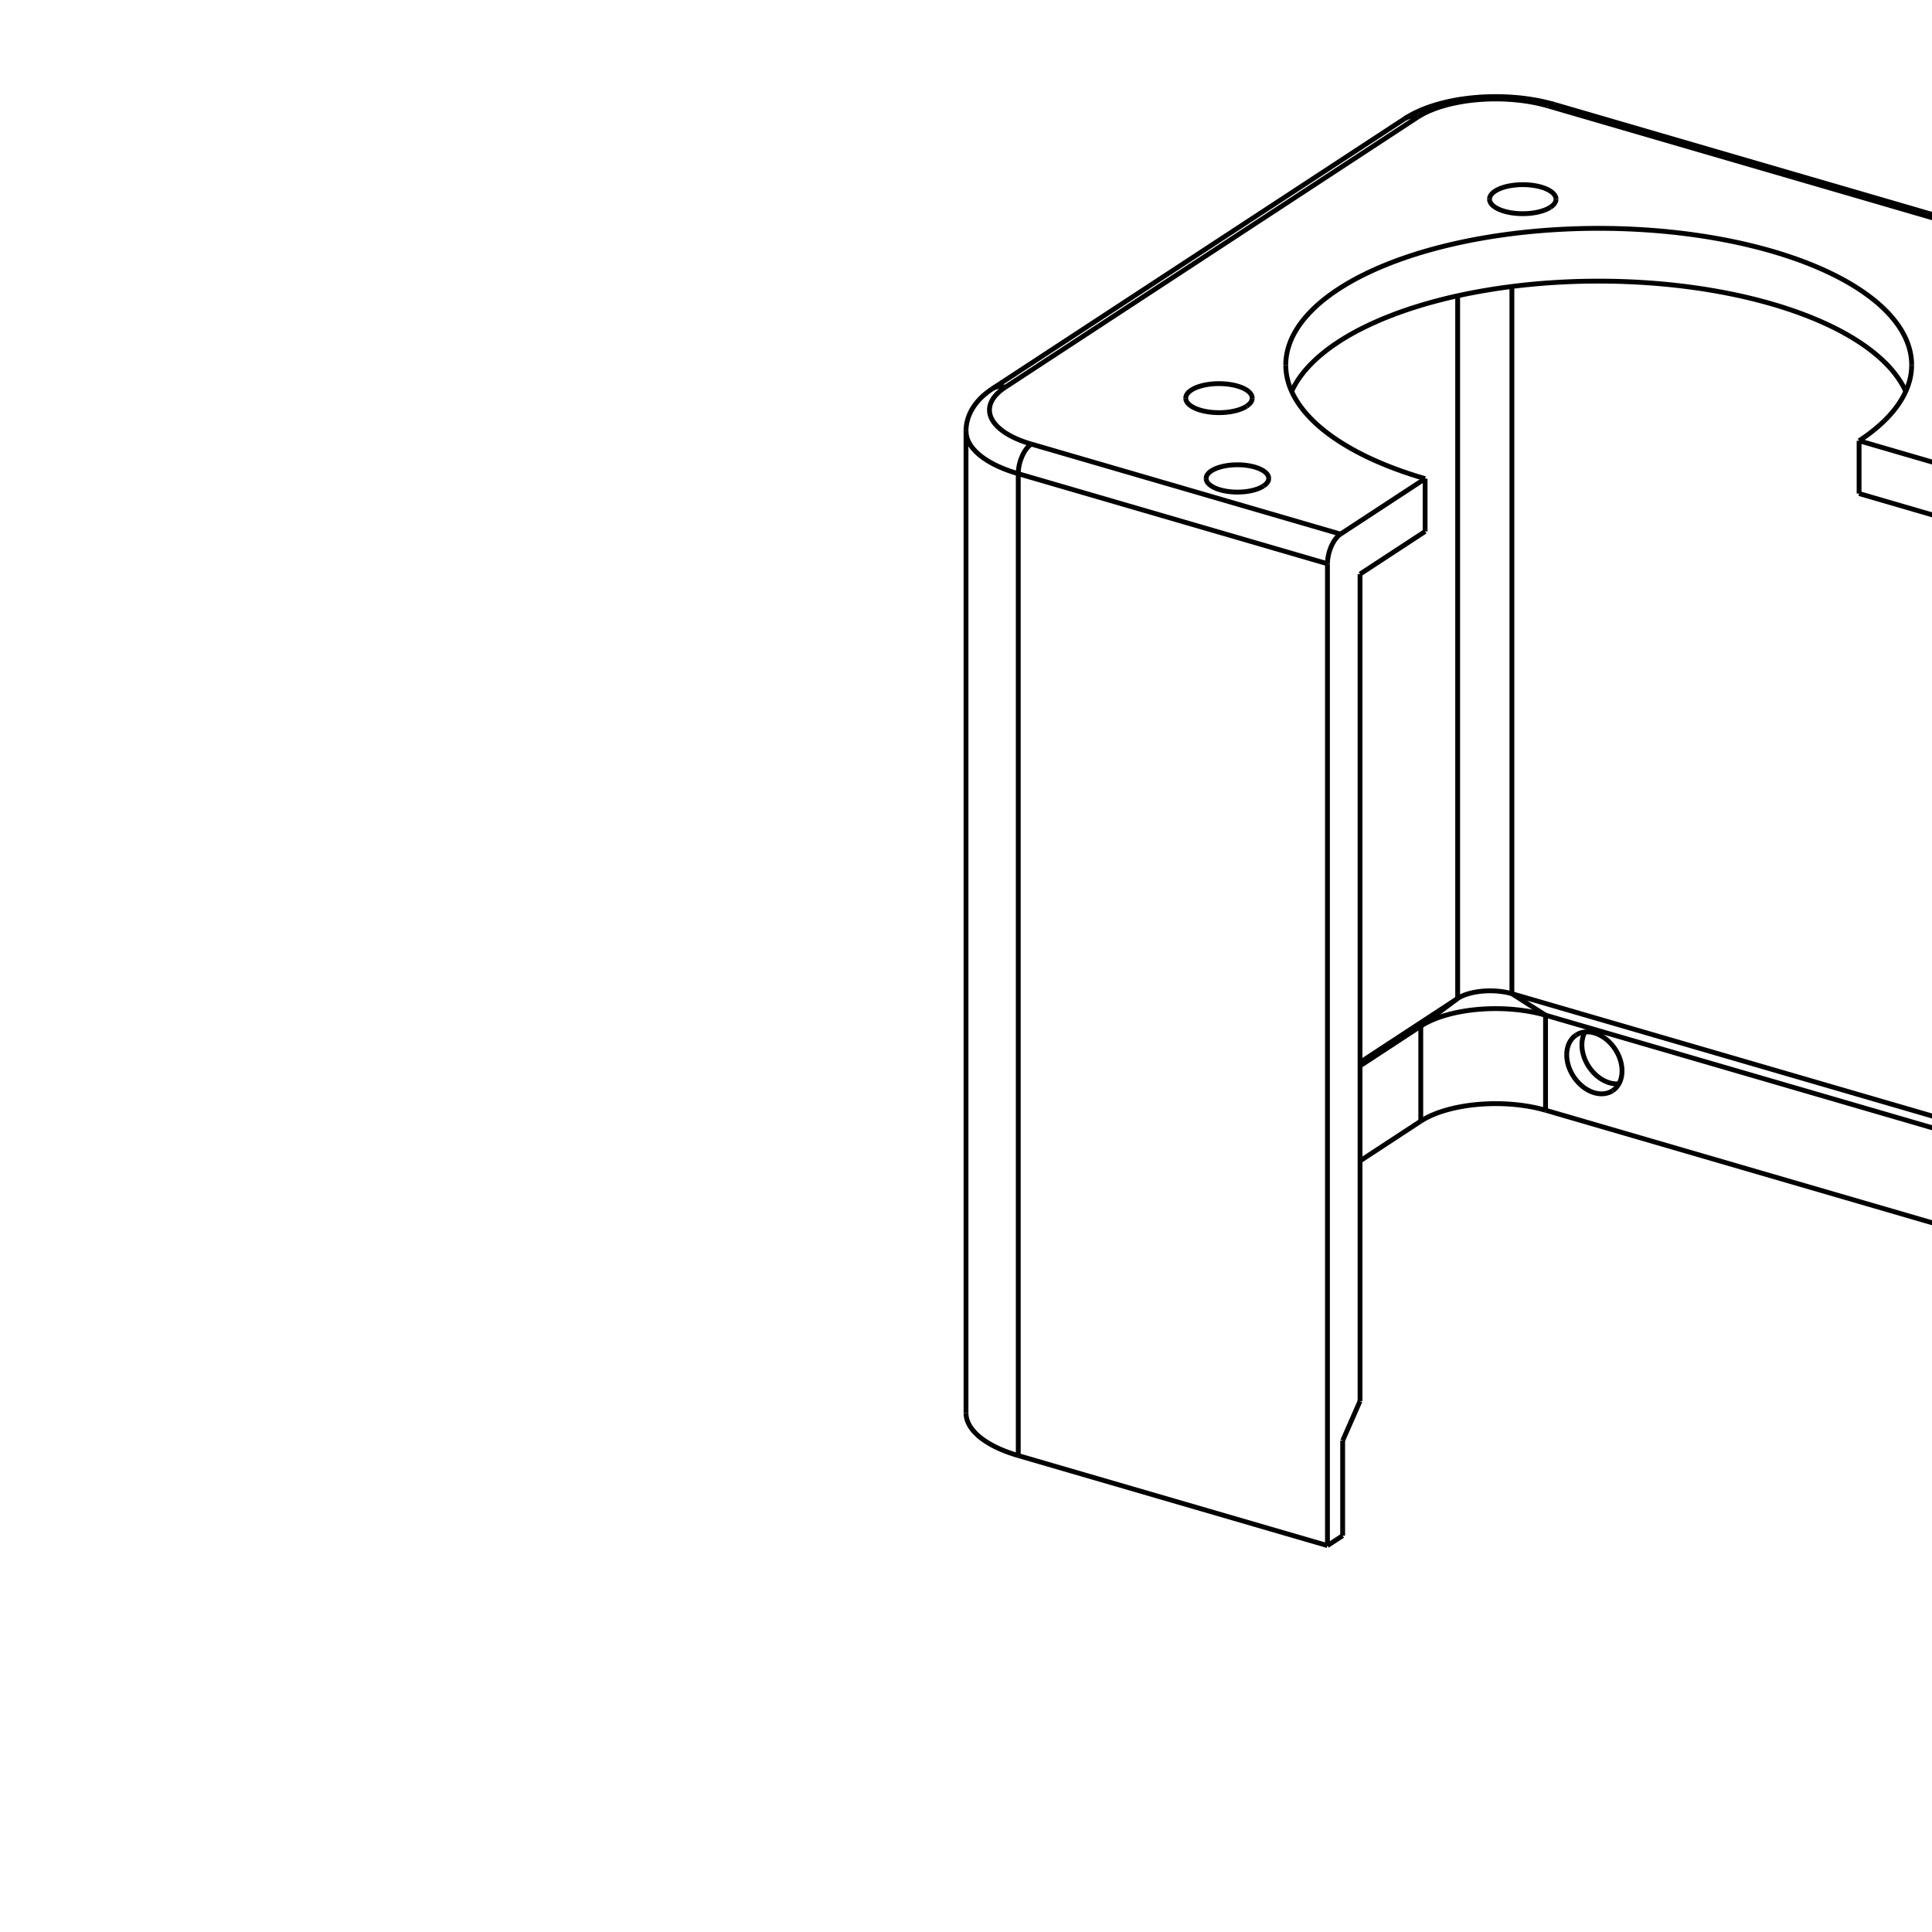
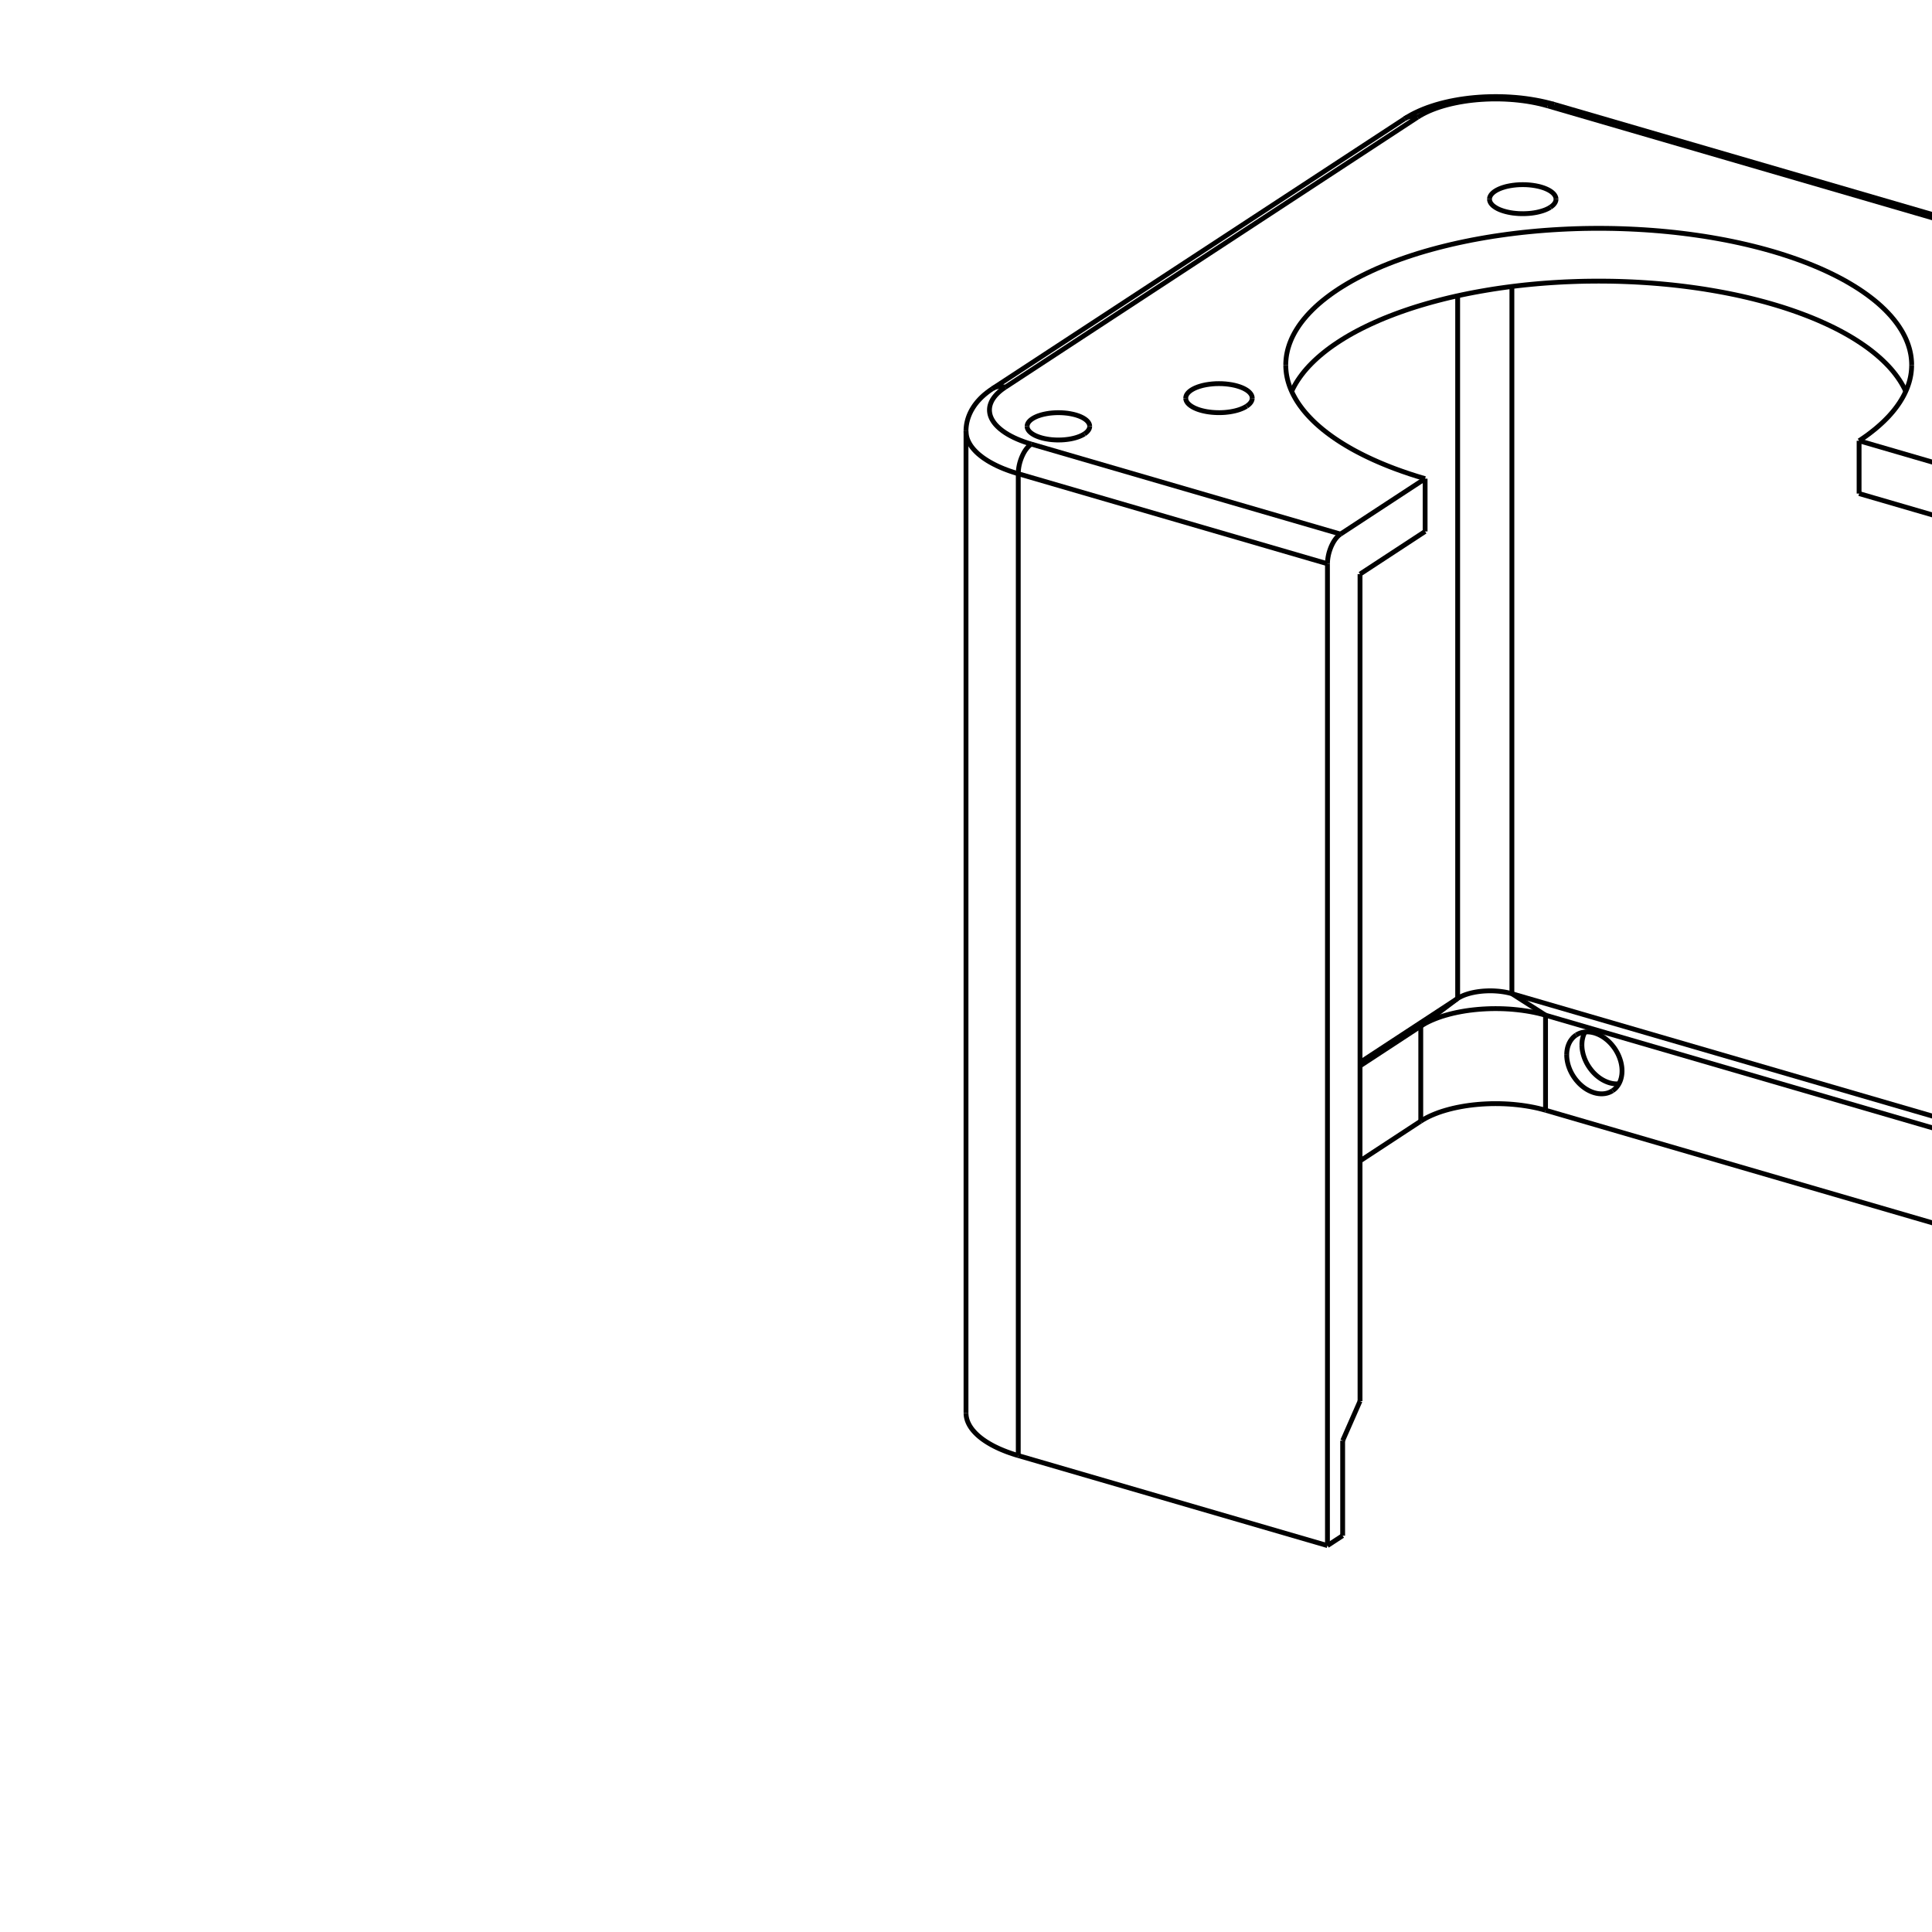
<svg xmlns="http://www.w3.org/2000/svg" width="400.0" height="400.0">
  <g transform="scale(4.049504, -4.049504)   translate(81.73702,-63.64177)" stroke-width="0.247" fill="none">
    <g stroke="rgb(160,160,160)" fill="none" stroke-dasharray="0.247,0.247">

       </g>
    <g stroke="rgb(0,0,0)" fill="none">
      <path d="M-29.676,39.421 L-29.676,-10.778 " />
      <path d="M-29.676,-10.778 L-13.868,-15.38 " />
      <path d="M-13.868,34.819 L-13.868,-15.38 " />
      <path d="M-29.676,-10.778 L-29.828,-10.733 L-29.977,-10.685 L-30.122,-10.635 L-30.263,-10.584 L-30.401,-10.53 L-30.535,-10.475 L-30.665,-10.418 L-30.791,-10.359 L-30.913,-10.299 L-31.03,-10.237 L-31.143,-10.173 L-31.252,-10.108 L-31.355,-10.042 L-31.455,-9.974 L-31.549,-9.905 L-31.638,-9.835 L-31.723,-9.763 L-31.802,-9.69 L-31.876,-9.617 L-31.945,-9.542 L-32.009,-9.467 L-32.068,-9.39 L-32.121,-9.313 L-32.168,-9.236 L-32.21,-9.157 L-32.247,-9.078 L-32.278,-8.999 L-32.303,-8.919 L-32.323,-8.839 L-32.337,-8.759 L-32.345,-8.679 L-32.348,-8.598 " />
      <path d="M31.341,-5.45 L31.459,-5.369 L31.571,-5.286 L31.676,-5.201 L31.774,-5.115 L31.865,-5.027 L31.948,-4.938 L32.023,-4.847 L32.091,-4.756 L32.151,-4.663 L32.203,-4.569 L32.247,-4.475 L32.284,-4.38 L32.312,-4.285 L32.332,-4.189 L32.339,-4.141 L32.344,-4.093 L32.347,-4.045 L32.348,-3.996 " />
      <path d="M20.801,-12.353 L31.341,-5.45 " />
      <path d="M20.801,-12.353 L19.636,-12.014 " />
      <path d="M29.453,-2.514 L29.319,-2.463 L29.181,-2.414 " />
      <path d="M18.305,0.759 L-2.718,6.879 " />
      <path d="M-2.718,6.879 L-2.909,6.931 L-3.105,6.98 L-3.307,7.024 L-3.514,7.064 L-3.724,7.099 L-3.939,7.13 L-4.157,7.156 L-4.377,7.178 L-4.599,7.195 L-4.824,7.207 L-5.049,7.214 L-5.274,7.216 L-5.5,7.214 L-5.725,7.206 L-5.949,7.194 L-6.172,7.177 L-6.392,7.155 L-6.61,7.129 L-6.824,7.098 L-7.034,7.062 L-7.241,7.022 L-7.442,6.978 L-7.639,6.929 L-7.829,6.876 L-8.014,6.82 L-8.192,6.759 L-8.362,6.694 L-8.526,6.626 L-8.681,6.555 L-8.829,6.48 L-8.967,6.402 L-9.097,6.322 " />
      <path d="M-9.097,6.322 L-12.203,4.287 " />
      <path d="M-13.868,-15.38 L-13.091,-14.872 " />
      <path d="M-13.202,36.335 L-13.235,36.312 L-13.267,36.287 L-13.332,36.229 L-13.395,36.162 L-13.457,36.086 L-13.516,36.002 L-13.572,35.911 L-13.624,35.813 L-13.673,35.71 L-13.716,35.603 L-13.755,35.492 L-13.789,35.38 L-13.817,35.266 L-13.839,35.151 L-13.855,35.038 L-13.864,34.927 L-13.868,34.819 " />
      <path d="M-13.202,36.335 L-8.875,39.169 " />
      <path d="M-8.875,39.169 L-8.875,36.47 " />
      <path d="M-12.203,34.29 L-8.875,36.47 " />
      <path d="M-12.203,34.29 L-12.203,-7.993 " />
      <path d="M-13.091,-10.014 L-12.203,-7.993 " />
      <path d="M-13.091,-10.014 L-13.091,-14.872 " />
      <path d="M-0.86,10.221 L-0.857,10.129 L-0.85,10.036 L-0.837,9.941 L-0.819,9.847 L-0.797,9.752 L-0.769,9.657 L-0.737,9.563 L-0.701,9.47 L-0.659,9.378 L-0.614,9.287 L-0.564,9.199 L-0.51,9.113 L-0.452,9.029 L-0.391,8.948 L-0.327,8.87 L-0.259,8.795 L-0.188,8.724 L-0.115,8.657 L-0.039,8.594 L0.039,8.535 L0.119,8.481 L0.2,8.432 L0.283,8.388 L0.366,8.349 L0.451,8.315 L0.535,8.286 L0.62,8.263 L0.704,8.245 L0.788,8.233 L0.871,8.227 L0.953,8.226 L1.034,8.231 " />
      <path d="M-0.701,10.879 L-0.738,10.808 L-0.77,10.732 L-0.797,10.654 L-0.819,10.572 L-0.837,10.488 L-0.85,10.401 L-0.857,10.312 L-0.86,10.221 " />
      <path d="M31.341,-5.45 L31.341,44.75 " />
      <path d="M20.801,37.847 L20.801,-12.353 " />
      <path d="M30.619,-2.773 L30.617,-2.875 L30.611,-2.979 L30.601,-3.084 L30.587,-3.191 L30.569,-3.299 L30.547,-3.407 L30.522,-3.515 L30.493,-3.623 L30.46,-3.729 L30.424,-3.834 L30.384,-3.937 L30.342,-4.038 L30.297,-4.136 L30.249,-4.231 L30.199,-4.322 L30.146,-4.409 L30.092,-4.492 L30.035,-4.57 L29.977,-4.643 L29.918,-4.711 L29.858,-4.773 L29.797,-4.829 L29.735,-4.879 L29.673,-4.922 L29.611,-4.959 L29.55,-4.989 L29.489,-5.013 L29.429,-5.029 L29.37,-5.038 L29.312,-5.04 L29.256,-5.035 L29.201,-5.023 " />
      <path d="M29.201,-5.023 L29.162,-5.01 L29.124,-4.992 L29.087,-4.971 L29.052,-4.946 L29.018,-4.917 L28.985,-4.884 L28.955,-4.848 L28.926,-4.808 L28.899,-4.765 L28.873,-4.719 L28.85,-4.669 L28.829,-4.616 L28.81,-4.561 L28.792,-4.502 L28.777,-4.441 L28.765,-4.377 L28.754,-4.311 L28.745,-4.243 L28.739,-4.173 L28.735,-4.101 L28.734,-4.027 L28.734,-3.951 L28.737,-3.874 L28.742,-3.796 L28.749,-3.718 L28.759,-3.638 L28.771,-3.558 L28.785,-3.477 L28.801,-3.396 L28.819,-3.315 L28.84,-3.234 L28.862,-3.154 L28.886,-3.074 L28.912,-2.995 L28.94,-2.917 L28.97,-2.84 L29.002,-2.764 L29.035,-2.69 L29.07,-2.618 L29.106,-2.547 L29.143,-2.479 L29.182,-2.412 L29.222,-2.348 L29.263,-2.287 L29.305,-2.228 L29.348,-2.172 L29.392,-2.119 L29.436,-2.069 L29.482,-2.022 L29.527,-1.979 L29.573,-1.939 L29.619,-1.902 L29.665,-1.869 L29.712,-1.84 L29.758,-1.814 L29.804,-1.792 L29.849,-1.774 L29.895,-1.76 L29.939,-1.75 L29.984,-1.744 L30.027,-1.742 L30.069,-1.743 L30.111,-1.749 L30.152,-1.759 " />
      <path d="M30.152,-1.759 L30.204,-1.778 L30.253,-1.803 L30.301,-1.836 L30.345,-1.875 L30.387,-1.92 L30.426,-1.972 L30.462,-2.03 L30.494,-2.094 L30.523,-2.163 L30.548,-2.237 L30.57,-2.316 L30.588,-2.4 L30.601,-2.488 L30.611,-2.58 L30.617,-2.675 L30.619,-2.773 " />
      <path d="M18.305,36.954 L13.313,38.407 " />
      <path d="M18.305,36.954 L18.305,-5.329 " />
      <path d="M19.636,-7.156 L18.305,-5.329 " />
      <path d="M19.636,-7.156 L19.636,-12.014 " />
      <path d="M19.803,39.217 L19.852,39.201 L19.901,39.183 L19.949,39.163 L19.998,39.14 L20.045,39.114 L20.093,39.086 L20.139,39.056 L20.185,39.024 L20.23,38.989 L20.273,38.953 L20.316,38.914 L20.358,38.874 L20.398,38.831 L20.436,38.788 L20.473,38.742 L20.509,38.695 L20.543,38.647 L20.575,38.598 L20.605,38.547 L20.633,38.496 L20.659,38.443 L20.683,38.39 L20.705,38.336 L20.725,38.282 L20.743,38.228 L20.758,38.173 L20.771,38.118 L20.782,38.063 L20.79,38.008 L20.796,37.954 L20.8,37.9 L20.801,37.847 " />
      <path d="M19.803,39.217 L13.313,41.106 " />
      <path d="M13.313,38.407 L13.313,41.106 " />
      <path d="M29.455,-2.434 L29.451,-2.561 L29.442,-2.69 L29.427,-2.822 L29.405,-2.956 L29.378,-3.09 L29.344,-3.224 L29.306,-3.357 L29.262,-3.487 L29.213,-3.615 L29.159,-3.739 L29.101,-3.859 L29.039,-3.973 L28.974,-4.081 L28.906,-4.183 L28.835,-4.277 L28.762,-4.362 " />
      <path d="M29.426,-2.08 L29.439,-2.164 L29.447,-2.251 L29.453,-2.341 L29.455,-2.434 " />
      <path d="M18.305,5.617 L-2.718,11.737 " />
      <path d="M-1.636,9.713 L-1.633,9.602 L-1.622,9.49 L-1.604,9.377 L-1.579,9.264 L-1.547,9.151 L-1.508,9.039 L-1.463,8.928 L-1.411,8.819 L-1.353,8.712 L-1.289,8.608 L-1.22,8.508 L-1.146,8.412 L-1.067,8.321 L-0.984,8.234 L-0.897,8.153 L-0.806,8.078 L-0.713,8.009 L-0.617,7.947 L-0.519,7.892 L-0.419,7.844 L-0.318,7.803 L-0.217,7.77 L-0.116,7.745 L-0.016,7.728 L0.084,7.719 L0.133,7.717 L0.182,7.718 L0.23,7.72 L0.278,7.725 L0.325,7.731 L0.371,7.74 L0.417,7.75 L0.461,7.763 L0.505,7.777 L0.548,7.794 L0.59,7.812 L0.631,7.832 L0.671,7.855 L0.71,7.879 " />
      <path d="M0.71,7.879 L0.761,7.915 L0.809,7.954 L0.856,7.996 L0.899,8.042 L0.94,8.091 L0.978,8.142 L1.014,8.197 L1.046,8.254 L1.075,8.313 L1.101,8.375 L1.124,8.439 L1.144,8.506 L1.16,8.574 L1.173,8.644 L1.183,8.715 L1.189,8.788 L1.192,8.862 L1.192,8.938 L1.188,9.014 L1.181,9.09 L1.17,9.168 L1.156,9.245 L1.139,9.323 L1.118,9.401 L1.094,9.478 L1.067,9.555 L1.037,9.632 L1.004,9.707 L0.968,9.782 L0.929,9.855 L0.887,9.927 L0.843,9.998 L0.796,10.067 L0.746,10.134 L0.694,10.199 L0.64,10.262 L0.584,10.323 L0.526,10.381 L0.467,10.436 L0.405,10.489 L0.342,10.539 L0.278,10.586 L0.212,10.63 L0.146,10.671 L0.078,10.708 L0.01,10.742 L-0.059,10.772 L-0.128,10.799 L-0.197,10.823 L-0.267,10.842 L-0.336,10.858 L-0.405,10.871 L-0.474,10.879 L-0.542,10.884 L-0.609,10.884 L-0.675,10.881 L-0.74,10.875 L-0.804,10.864 L-0.867,10.85 L-0.928,10.832 L-0.987,10.81 L-1.045,10.784 L-1.1,10.755 L-1.153,10.723 " />
      <path d="M-1.153,10.723 L-1.209,10.684 L-1.261,10.641 L-1.311,10.594 L-1.357,10.543 L-1.401,10.489 L-1.441,10.432 L-1.477,10.371 L-1.51,10.308 L-1.539,10.241 L-1.565,10.172 L-1.587,10.1 L-1.604,10.027 L-1.618,9.951 L-1.628,9.873 L-1.634,9.793 L-1.636,9.713 " />
      <path d="M-2.718,11.737 L-2.909,11.789 L-3.105,11.838 L-3.307,11.882 L-3.514,11.922 L-3.724,11.957 L-3.939,11.988 L-4.157,12.014 L-4.377,12.036 L-4.599,12.053 L-4.824,12.065 L-5.049,12.072 L-5.274,12.074 L-5.5,12.072 L-5.725,12.064 L-5.949,12.052 L-6.172,12.035 L-6.392,12.013 L-6.61,11.987 L-6.824,11.956 L-7.034,11.92 L-7.241,11.88 L-7.442,11.836 L-7.639,11.787 L-7.829,11.734 L-8.014,11.678 L-8.192,11.617 L-8.362,11.552 L-8.526,11.484 L-8.681,11.413 L-8.829,11.338 L-8.967,11.26 L-9.097,11.18 " />
      <path d="M-9.097,11.18 L-12.203,9.145 " />
      <path d="M-8.875,39.169 L-9.28,39.29 L-9.676,39.417 L-10.062,39.55 L-10.252,39.618 L-10.44,39.687 L-10.625,39.758 L-10.807,39.83 L-10.987,39.903 L-11.164,39.977 L-11.339,40.053 L-11.511,40.129 L-11.68,40.207 L-11.847,40.286 L-12.011,40.366 L-12.171,40.447 L-12.329,40.529 L-12.485,40.612 L-12.637,40.696 L-12.786,40.782 L-12.932,40.868 L-13.075,40.955 L-13.215,41.043 L-13.352,41.132 L-13.486,41.222 L-13.617,41.313 L-13.744,41.405 L-13.868,41.497 L-13.989,41.591 L-14.107,41.685 L-14.221,41.78 L-14.332,41.876 L-14.44,41.972 L-14.544,42.069 L-14.644,42.167 L-14.742,42.266 L-14.835,42.365 L-14.926,42.465 L-15.012,42.565 L-15.096,42.666 L-15.175,42.768 L-15.251,42.87 L-15.324,42.972 L-15.393,43.075 L-15.458,43.178 L-15.519,43.282 L-15.577,43.387 L-15.632,43.491 L-15.682,43.596 L-15.729,43.701 L-15.772,43.807 L-15.812,43.913 L-15.847,44.019 L-15.879,44.126 L-15.908,44.232 L-15.932,44.339 L-15.953,44.446 L-15.97,44.553 L-15.983,44.66 L-15.992,44.767 L-15.998,44.874 L-16,44.982 " />
      <path d="M-16,44.982 L-15.999,45.067 L-15.995,45.153 L-15.989,45.239 L-15.981,45.324 L-15.97,45.41 L-15.957,45.496 L-15.941,45.581 L-15.923,45.666 L-15.903,45.752 L-15.88,45.837 L-15.854,45.922 L-15.827,46.007 L-15.797,46.091 L-15.764,46.176 L-15.73,46.26 L-15.693,46.345 L-15.653,46.429 L-15.611,46.512 L-15.567,46.596 L-15.521,46.679 L-15.472,46.762 L-15.42,46.845 L-15.367,46.927 L-15.311,47.01 L-15.253,47.092 L-15.192,47.173 L-15.13,47.254 L-15.065,47.335 L-14.928,47.496 L-14.782,47.655 L-14.627,47.813 L-14.464,47.969 L-14.292,48.123 L-14.111,48.275 L-13.921,48.425 L-13.724,48.573 L-13.518,48.719 L-13.304,48.863 L-13.081,49.004 L-12.851,49.143 L-12.614,49.28 L-12.368,49.414 L-12.115,49.545 L-11.855,49.673 L-11.588,49.799 L-11.314,49.922 L-11.033,50.041 L-10.745,50.158 L-10.451,50.272 L-10.15,50.382 L-9.844,50.489 L-9.531,50.593 L-9.213,50.694 L-8.889,50.791 L-8.56,50.884 L-8.226,50.974 L-7.886,51.06 L-7.542,51.143 L-7.194,51.222 L-6.841,51.297 L-6.484,51.369 L-6.123,51.436 L-5.758,51.5 L-5.39,51.56 L-5.019,51.615 L-4.645,51.667 L-4.267,51.715 L-3.888,51.759 L-3.506,51.798 L-3.121,51.834 L-2.735,51.865 L-2.348,51.892 L-1.959,51.915 L-1.568,51.934 L-1.177,51.949 L-0.785,51.96 L-0.393,51.966 L7.418975870471137e-15,51.968 L0.393,51.966 L0.785,51.96 L1.177,51.949 L1.568,51.934 L1.959,51.915 L2.348,51.892 L2.735,51.865 L3.121,51.834 L3.506,51.798 L3.888,51.759 L4.267,51.715 L4.645,51.667 L5.019,51.615 L5.39,51.56 L5.758,51.5 L6.123,51.436 L6.484,51.369 L6.841,51.297 L7.194,51.222 L7.542,51.143 L7.886,51.06 L8.226,50.974 L8.56,50.884 L8.889,50.791 L9.213,50.694 L9.531,50.593 L9.844,50.489 L10.15,50.382 L10.451,50.272 L10.745,50.158 L11.033,50.041 L11.314,49.922 L11.588,49.799 L11.855,49.673 L12.115,49.545 L12.368,49.414 L12.614,49.28 L12.851,49.143 L13.081,49.004 L13.304,48.863 L13.518,48.719 L13.724,48.573 L13.921,48.425 L14.111,48.275 L14.292,48.123 L14.464,47.969 L14.627,47.813 L14.782,47.655 L14.928,47.496 L15.065,47.335 L15.13,47.254 L15.192,47.173 L15.253,47.092 L15.311,47.01 L15.367,46.927 L15.42,46.845 L15.472,46.762 L15.521,46.679 L15.567,46.596 L15.611,46.512 L15.653,46.429 L15.693,46.345 L15.73,46.26 L15.764,46.176 L15.797,46.091 L15.827,46.007 L15.854,45.922 L15.88,45.837 L15.903,45.752 L15.923,45.666 L15.941,45.581 L15.957,45.496 L15.97,45.41 L15.981,45.324 L15.989,45.239 L15.995,45.153 L15.999,45.067 L16,44.982 " />
      <path d="M16,44.982 L15.997,44.853 L15.989,44.725 L15.976,44.597 L15.957,44.469 L15.933,44.341 L15.903,44.213 L15.868,44.085 L15.827,43.958 L15.782,43.832 L15.731,43.705 L15.674,43.579 L15.613,43.454 L15.546,43.329 L15.473,43.204 L15.396,43.08 L15.313,42.957 L15.226,42.835 L15.133,42.713 L15.035,42.592 L14.932,42.472 L14.824,42.352 L14.71,42.234 L14.592,42.116 L14.469,42 L14.341,41.884 L14.208,41.769 L14.071,41.656 L13.929,41.544 L13.782,41.432 L13.63,41.322 L13.474,41.214 L13.313,41.106 " />
-       <path d="M-17.14,38.793 L-17.215,38.748 L-17.298,38.706 L-17.389,38.666 L-17.486,38.63 L-17.59,38.598 L-17.699,38.569 L-17.813,38.544 L-17.931,38.523 L-18.053,38.506 L-18.178,38.494 L-18.304,38.486 L-18.431,38.482 L-18.559,38.483 L-18.686,38.488 L-18.812,38.498 L-18.935,38.512 L-19.056,38.53 L-19.173,38.553 L-19.285,38.579 L-19.392,38.609 L-19.494,38.643 L-19.589,38.681 L-19.676,38.721 L-19.756,38.764 L-19.828,38.81 L-19.892,38.859 L-19.946,38.909 L-19.969,38.935 L-19.991,38.961 L-20.01,38.988 L-20.026,39.015 L-20.04,39.042 L-20.051,39.07 L-20.06,39.097 L-20.066,39.125 L-20.07,39.153 L-20.072,39.181 " />
-       <path d="M-20.072,39.181 L-20.07,39.215 L-20.064,39.249 L-20.054,39.283 L-20.041,39.317 L-20.024,39.35 L-20.003,39.384 L-19.978,39.416 L-19.95,39.448 L-19.918,39.479 L-19.883,39.51 L-19.844,39.54 L-19.802,39.569 L-19.757,39.597 L-19.708,39.624 L-19.657,39.65 L-19.603,39.675 L-19.546,39.698 L-19.487,39.721 L-19.36,39.762 L-19.226,39.797 L-19.084,39.826 L-18.936,39.849 L-18.784,39.866 L-18.628,39.876 L-18.472,39.879 L-18.315,39.876 L-18.159,39.866 L-18.007,39.849 L-17.859,39.826 L-17.717,39.797 L-17.583,39.762 L-17.456,39.721 L-17.397,39.698 L-17.34,39.675 L-17.286,39.65 L-17.235,39.624 L-17.186,39.597 L-17.141,39.569 L-17.099,39.54 L-17.06,39.51 L-17.025,39.479 L-16.993,39.448 L-16.965,39.416 L-16.94,39.384 L-16.919,39.35 L-16.902,39.317 L-16.889,39.283 L-16.879,39.249 L-16.873,39.215 L-16.872,39.181 " />
-       <path d="M-16.872,39.181 L-16.873,39.155 L-16.876,39.129 L-16.881,39.104 L-16.889,39.078 L-16.898,39.053 L-16.91,39.028 L-16.94,38.978 L-16.978,38.93 L-17.025,38.883 L-17.079,38.837 L-17.14,38.793 " />
+       <path d="M-26.293,41.457 L-26.368,41.412 L-26.451,41.37 L-26.541,41.331 L-26.639,41.295 L-26.742,41.262 L-26.851,41.233 L-26.966,41.208 L-27.084,41.187 L-27.206,41.171 L-27.33,41.158 L-27.456,41.15 L-27.584,41.147 L-27.711,41.147 L-27.838,41.153 L-27.964,41.162 L-28.088,41.176 L-28.208,41.195 L-28.325,41.217 L-28.438,41.243 L-28.545,41.274 L-28.646,41.308 L-28.741,41.345 L-28.829,41.385 L-28.909,41.429 L-28.981,41.475 L-29.044,41.523 L-29.098,41.574 L-29.122,41.599 L-29.143,41.626 L-29.162,41.652 L-29.178,41.679 L-29.192,41.707 L-29.204,41.734 L-29.213,41.762 L-29.219,41.789 L-29.223,41.817 L-29.224,41.845 " />
+       <path d="M-29.224,41.845 L-29.222,41.879 L-29.216,41.913 L-29.207,41.948 L-29.193,41.981 L-29.176,42.015 L-29.155,42.048 L-29.131,42.08 L-29.102,42.112 L-29.07,42.144 L-29.035,42.174 L-28.996,42.204 L-28.954,42.233 L-28.909,42.261 L-28.861,42.288 L-28.81,42.314 L-28.755,42.339 L-28.699,42.363 L-28.639,42.385 L-28.513,42.426 L-28.378,42.461 L-28.236,42.49 L-28.089,42.514 L-27.936,42.53 L-27.781,42.54 L-27.624,42.544 L-27.467,42.54 L-27.312,42.53 L-27.16,42.514 L-27.012,42.49 L-26.87,42.461 L-26.735,42.426 L-26.609,42.385 L-26.55,42.363 L-26.493,42.339 L-26.439,42.314 L-26.387,42.288 L-26.339,42.261 L-26.294,42.233 L-26.252,42.204 L-26.213,42.174 L-26.178,42.144 L-26.146,42.112 L-26.118,42.08 L-26.093,42.048 L-26.072,42.015 L-26.055,41.981 L-26.041,41.948 L-26.032,41.913 L-26.026,41.879 L-26.024,41.845 " />
+       <path d="M-26.024,41.845 L-26.025,41.819 L-26.028,41.794 L-26.034,41.768 L-26.041,41.743 L-26.051,41.717 L-26.063,41.692 L-26.093,41.643 L-26.131,41.594 L-26.177,41.547 L-26.231,41.501 L-26.293,41.457 " />
      <path d="M-18,42.874 L-18.08,42.826 L-18.168,42.781 L-18.264,42.74 L-18.367,42.701 L-18.477,42.667 L-18.594,42.636 L-18.715,42.61 L-18.841,42.587 L-18.97,42.57 L-19.102,42.556 L-19.236,42.548 L-19.372,42.544 L-19.507,42.545 L-19.642,42.551 L-19.776,42.561 L-19.907,42.576 L-20.035,42.595 L-20.159,42.619 L-20.279,42.647 L-20.393,42.679 L-20.501,42.715 L-20.601,42.755 L-20.695,42.798 L-20.78,42.844 L-20.856,42.893 L-20.923,42.944 L-20.953,42.971 L-20.981,42.998 L-21.006,43.025 L-21.029,43.053 L-21.049,43.082 L-21.066,43.11 L-21.081,43.139 L-21.093,43.168 L-21.102,43.198 L-21.109,43.227 L-21.113,43.257 L-21.115,43.286 " />
      <path d="M-21.115,43.286 L-21.112,43.323 L-21.106,43.359 L-21.096,43.395 L-21.082,43.431 L-21.064,43.467 L-21.041,43.502 L-21.015,43.536 L-20.985,43.57 L-20.951,43.604 L-20.914,43.636 L-20.873,43.668 L-20.828,43.699 L-20.78,43.728 L-20.729,43.757 L-20.674,43.785 L-20.617,43.811 L-20.556,43.836 L-20.493,43.86 L-20.427,43.882 L-20.359,43.903 L-20.288,43.923 L-20.216,43.941 L-20.065,43.972 L-19.908,43.996 L-19.746,44.014 L-19.581,44.025 L-19.415,44.028 L-19.248,44.025 L-19.083,44.014 L-18.921,43.996 L-18.764,43.972 L-18.613,43.941 L-18.541,43.923 L-18.47,43.903 L-18.402,43.882 L-18.336,43.86 L-18.273,43.836 L-18.212,43.811 L-18.155,43.785 L-18.1,43.757 L-18.049,43.728 L-18.001,43.699 L-17.956,43.668 L-17.915,43.636 L-17.878,43.604 L-17.844,43.57 L-17.814,43.536 L-17.788,43.502 L-17.765,43.467 L-17.747,43.431 L-17.733,43.395 L-17.723,43.359 L-17.717,43.323 L-17.715,43.286 " />
      <path d="M-17.715,43.286 L-17.716,43.259 L-17.719,43.232 L-17.725,43.204 L-17.733,43.177 L-17.743,43.151 L-17.756,43.124 L-17.77,43.097 L-17.787,43.071 L-17.828,43.019 L-17.877,42.969 L-17.935,42.921 L-18,42.874 " />
      <path d="M-2.468,53.047 L-2.548,52.999 L-2.636,52.954 L-2.732,52.912 L-2.836,52.874 L-2.946,52.84 L-3.062,52.809 L-3.183,52.782 L-3.309,52.76 L-3.438,52.742 L-3.571,52.729 L-3.705,52.721 L-3.84,52.717 L-3.976,52.718 L-4.111,52.723 L-4.244,52.734 L-4.376,52.748 L-4.504,52.768 L-4.628,52.792 L-4.747,52.82 L-4.861,52.852 L-4.969,52.888 L-5.07,52.927 L-5.163,52.97 L-5.248,53.017 L-5.324,53.066 L-5.392,53.117 L-5.422,53.143 L-5.449,53.171 L-5.474,53.198 L-5.497,53.226 L-5.517,53.254 L-5.534,53.283 L-5.549,53.312 L-5.561,53.341 L-5.571,53.37 L-5.577,53.4 L-5.582,53.429 L-5.583,53.459 " />
      <path d="M-5.583,53.459 L-5.581,53.495 L-5.575,53.532 L-5.565,53.568 L-5.55,53.604 L-5.532,53.639 L-5.51,53.674 L-5.484,53.709 L-5.453,53.743 L-5.42,53.776 L-5.382,53.809 L-5.341,53.841 L-5.296,53.871 L-5.248,53.901 L-5.197,53.93 L-5.143,53.957 L-5.085,53.984 L-5.025,54.009 L-4.961,54.033 L-4.896,54.055 L-4.827,54.076 L-4.757,54.096 L-4.684,54.114 L-4.533,54.145 L-4.376,54.169 L-4.215,54.187 L-4.05,54.198 L-3.883,54.201 L-3.716,54.198 L-3.551,54.187 L-3.389,54.169 L-3.232,54.145 L-3.082,54.114 L-3.009,54.096 L-2.938,54.076 L-2.87,54.055 L-2.804,54.033 L-2.741,54.009 L-2.681,53.984 L-2.623,53.957 L-2.569,53.93 L-2.517,53.901 L-2.469,53.871 L-2.425,53.841 L-2.384,53.809 L-2.346,53.776 L-2.312,53.743 L-2.282,53.709 L-2.256,53.674 L-2.234,53.639 L-2.216,53.604 L-2.201,53.568 L-2.191,53.532 L-2.185,53.495 L-2.183,53.459 " />
      <path d="M-2.183,53.459 L-2.184,53.432 L-2.187,53.404 L-2.193,53.377 L-2.201,53.35 L-2.212,53.323 L-2.224,53.297 L-2.239,53.27 L-2.256,53.244 L-2.296,53.192 L-2.346,53.142 L-2.403,53.094 L-2.468,53.047 " />
      <path d="M20.829,46.265 L20.749,46.217 L20.661,46.172 L20.565,46.131 L20.462,46.092 L20.352,46.058 L20.235,46.027 L20.114,46.001 L19.988,45.978 L19.859,45.961 L19.727,45.947 L19.593,45.939 L19.457,45.935 L19.322,45.936 L19.187,45.941 L19.053,45.952 L18.922,45.967 L18.794,45.986 L18.67,46.01 L18.55,46.038 L18.436,46.07 L18.328,46.106 L18.228,46.146 L18.134,46.189 L18.049,46.235 L17.973,46.284 L17.906,46.335 L17.876,46.362 L17.848,46.389 L17.823,46.416 L17.8,46.444 L17.78,46.472 L17.763,46.501 L17.748,46.53 L17.736,46.559 L17.727,46.588 L17.72,46.618 L17.716,46.647 L17.715,46.677 " />
      <path d="M17.715,46.677 L17.717,46.714 L17.723,46.75 L17.733,46.786 L17.747,46.822 L17.765,46.857 L17.788,46.893 L17.814,46.927 L17.844,46.961 L17.878,46.994 L17.915,47.027 L17.956,47.059 L18.001,47.089 L18.049,47.119 L18.1,47.148 L18.155,47.176 L18.212,47.202 L18.273,47.227 L18.336,47.251 L18.402,47.273 L18.47,47.294 L18.541,47.314 L18.613,47.332 L18.764,47.363 L18.921,47.387 L19.083,47.405 L19.248,47.416 L19.415,47.419 L19.581,47.416 L19.746,47.405 L19.908,47.387 L20.065,47.363 L20.216,47.332 L20.288,47.314 L20.359,47.294 L20.427,47.273 L20.493,47.251 L20.556,47.227 L20.617,47.202 L20.674,47.176 L20.729,47.148 L20.78,47.119 L20.828,47.089 L20.873,47.059 L20.914,47.027 L20.951,46.994 L20.985,46.961 L21.015,46.927 L21.041,46.893 L21.064,46.857 L21.082,46.822 L21.096,46.786 L21.106,46.75 L21.112,46.714 L21.115,46.677 " />
      <path d="M21.115,46.677 L21.113,46.65 L21.11,46.623 L21.104,46.595 L21.096,46.568 L21.086,46.541 L21.073,46.515 L21.059,46.488 L21.042,46.462 L21.001,46.41 L20.952,46.36 L20.894,46.312 L20.829,46.265 " />
      <path d="M-15.699,43.632 L-15.629,43.779 L-15.551,43.926 L-15.467,44.071 L-15.375,44.216 L-15.276,44.36 L-15.17,44.503 L-15.058,44.645 L-14.938,44.786 L-14.811,44.926 L-14.677,45.064 L-14.537,45.201 L-14.39,45.337 L-14.236,45.471 L-14.076,45.604 L-13.909,45.736 L-13.736,45.866 L-13.556,45.994 L-13.37,46.12 L-13.178,46.245 L-12.98,46.368 L-12.776,46.489 L-12.566,46.608 L-12.35,46.725 L-12.128,46.84 L-11.901,46.952 L-11.668,47.063 L-11.43,47.171 L-11.187,47.278 L-10.938,47.382 L-10.684,47.483 L-10.426,47.582 L-10.162,47.679 L-9.894,47.773 L-9.622,47.865 L-9.345,47.954 L-9.063,48.04 L-8.777,48.124 L-8.488,48.205 L-8.194,48.283 L-7.897,48.359 L-7.596,48.432 L-7.291,48.502 L-6.983,48.569 L-6.672,48.633 L-6.358,48.694 L-6.04,48.752 L-5.72,48.807 L-5.398,48.86 L-5.073,48.909 L-4.745,48.955 L-4.415,48.998 L-4.084,49.038 L-3.75,49.075 L-3.415,49.108 L-3.078,49.139 L-2.739,49.166 L-2.4,49.19 L-2.059,49.211 L-1.717,49.229 L-1.375,49.243 L-1.032,49.255 L-0.688,49.263 L-0.344,49.267 L3.866262191670636e-15,49.269 L0.344,49.267 L0.688,49.263 L1.032,49.255 L1.375,49.243 L1.717,49.229 L2.059,49.211 L2.4,49.19 L2.739,49.166 L3.078,49.139 L3.415,49.108 L3.75,49.075 L4.084,49.038 L4.415,48.998 L4.745,48.955 L5.073,48.909 L5.398,48.86 L5.72,48.807 L6.04,48.752 L6.358,48.694 L6.672,48.633 L6.983,48.569 L7.291,48.502 L7.596,48.432 L7.897,48.359 L8.194,48.283 L8.488,48.205 L8.777,48.124 L9.063,48.04 L9.345,47.954 L9.622,47.865 L9.894,47.773 L10.162,47.679 L10.426,47.582 L10.684,47.483 L10.938,47.382 L11.187,47.278 L11.43,47.171 L11.668,47.063 L11.901,46.952 L12.128,46.84 L12.35,46.725 L12.566,46.608 L12.776,46.489 L12.98,46.368 L13.178,46.245 L13.37,46.12 L13.556,45.994 L13.736,45.866 L13.909,45.736 L14.076,45.604 L14.236,45.471 L14.39,45.337 L14.537,45.201 L14.677,45.064 L14.811,44.926 L14.938,44.786 L15.058,44.645 L15.17,44.503 L15.276,44.36 L15.375,44.216 L15.467,44.071 L15.551,43.926 L15.629,43.779 L15.699,43.632 " />
      <path d="M-4.438,12.837 L18.305,6.217 " />
      <path d="M-4.438,12.837 L-4.521,12.86 L-4.606,12.881 L-4.694,12.9 L-4.784,12.918 L-4.875,12.933 L-4.968,12.946 L-5.063,12.958 L-5.159,12.967 L-5.256,12.974 L-5.353,12.98 L-5.451,12.983 L-5.549,12.984 L-5.647,12.983 L-5.745,12.979 L-5.843,12.974 L-5.939,12.967 L-6.035,12.957 L-6.13,12.946 L-6.223,12.932 L-6.314,12.917 L-6.404,12.899 L-6.492,12.88 L-6.577,12.859 L-6.66,12.836 L-6.74,12.811 L-6.817,12.785 L-6.892,12.757 L-6.963,12.727 L-7.03,12.696 L-7.094,12.664 L-7.155,12.63 L-7.211,12.595 " />
      <path d="M-12.203,9.325 L-7.211,12.595 " />
      <path d="M-29.676,39.421 L-13.868,34.819 " />
      <path d="M-32.348,41.601 L-32.345,41.521 L-32.337,41.44 L-32.323,41.36 L-32.303,41.28 L-32.278,41.2 L-32.247,41.121 L-32.21,41.042 L-32.168,40.964 L-32.121,40.886 L-32.068,40.809 L-32.009,40.733 L-31.945,40.657 L-31.876,40.583 L-31.802,40.509 L-31.723,40.436 L-31.638,40.365 L-31.549,40.295 L-31.455,40.225 L-31.355,40.158 L-31.252,40.091 L-31.143,40.026 L-31.03,39.963 L-30.913,39.901 L-30.791,39.84 L-30.665,39.781 L-30.535,39.724 L-30.401,39.669 L-30.263,39.616 L-30.122,39.564 L-29.977,39.515 L-29.828,39.467 L-29.676,39.421 " />
      <path d="M-29.011,40.937 L-13.202,36.335 " />
      <path d="M-29.676,39.421 L-29.673,39.529 L-29.664,39.64 L-29.648,39.753 L-29.626,39.868 L-29.598,39.982 L-29.564,40.094 L-29.525,40.205 L-29.481,40.312 L-29.433,40.415 L-29.381,40.513 L-29.325,40.604 L-29.266,40.688 L-29.204,40.764 L-29.141,40.831 L-29.076,40.889 L-29.043,40.914 L-29.011,40.937 " />
      <path d="M-31,43.768 L-30.965,43.789 L-30.93,43.808 L-30.893,43.825 L-30.855,43.839 L-30.816,43.852 L-30.776,43.862 L-30.735,43.871 L-30.693,43.876 L-30.651,43.88 L-30.608,43.882 L-30.565,43.881 L-30.521,43.878 L-30.476,43.873 L-30.432,43.865 L-30.387,43.855 L-30.342,43.843 " />
      <path d="M-30.342,43.843 L-30.468,43.756 L-30.527,43.712 L-30.584,43.667 L-30.638,43.621 L-30.69,43.575 L-30.738,43.528 L-30.785,43.481 L-30.828,43.433 L-30.869,43.385 L-30.908,43.336 L-30.943,43.287 L-30.976,43.238 L-31.006,43.188 L-31.033,43.138 L-31.057,43.087 L-31.078,43.037 L-31.097,42.986 L-31.113,42.935 L-31.126,42.884 L-31.136,42.833 L-31.143,42.781 L-31.147,42.73 L-31.148,42.678 L-31.147,42.627 L-31.142,42.576 L-31.135,42.524 L-31.125,42.473 L-31.112,42.422 L-31.096,42.371 L-31.077,42.32 L-31.055,42.27 L-31.031,42.219 L-31.003,42.169 L-30.973,42.12 L-30.94,42.07 L-30.904,42.021 L-30.866,41.972 L-30.825,41.924 L-30.781,41.877 L-30.734,41.829 L-30.685,41.783 L-30.633,41.736 L-30.579,41.691 L-30.522,41.646 L-30.463,41.601 L-30.337,41.514 L-30.201,41.43 L-30.056,41.349 L-29.901,41.271 L-29.739,41.197 L-29.568,41.126 L-29.389,41.059 L-29.204,40.996 L-29.011,40.937 " />
      <path d="M31.341,44.75 L31.459,44.831 L31.571,44.914 L31.676,44.998 L31.774,45.085 L31.865,45.173 L31.948,45.262 L32.023,45.352 L32.091,45.444 L32.151,45.536 L32.203,45.63 L32.247,45.724 L32.284,45.819 L32.312,45.915 L32.332,46.011 L32.339,46.059 L32.344,46.107 L32.347,46.155 L32.348,46.203 " />
      <path d="M20.801,37.847 L31.341,44.75 " />
      <path d="M-2.718,6.879 L-2.718,11.737 " />
      <path d="M-9.097,6.322 L-9.097,11.18 " />
      <path d="M-9.263,57.649 L-30.342,43.843 " />
      <path d="M-2.607,58.23 L-2.806,58.285 L-3.011,58.336 L-3.222,58.382 L-3.437,58.424 L-3.657,58.461 L-3.881,58.493 L-4.108,58.52 L-4.338,58.543 L-4.57,58.56 L-4.804,58.573 L-5.039,58.58 L-5.275,58.582 L-5.51,58.58 L-5.745,58.572 L-5.979,58.559 L-6.211,58.542 L-6.441,58.519 L-6.668,58.492 L-6.891,58.459 L-7.111,58.422 L-7.326,58.38 L-7.537,58.334 L-7.742,58.283 L-7.941,58.228 L-8.133,58.169 L-8.319,58.105 L-8.497,58.038 L-8.667,57.967 L-8.83,57.892 L-8.983,57.814 L-9.128,57.733 L-9.263,57.649 " />
      <path d="M29.011,49.027 L-2.607,58.23 " />
      <path d="M30.342,46.12 L30.468,46.207 L30.527,46.251 L30.584,46.297 L30.638,46.342 L30.69,46.388 L30.738,46.435 L30.785,46.483 L30.828,46.53 L30.869,46.579 L30.908,46.627 L30.943,46.676 L30.976,46.726 L31.006,46.775 L31.033,46.826 L31.057,46.876 L31.078,46.926 L31.097,46.977 L31.113,47.028 L31.126,47.079 L31.136,47.131 L31.143,47.182 L31.147,47.233 L31.148,47.285 L31.147,47.336 L31.142,47.388 L31.135,47.439 L31.125,47.49 L31.112,47.541 L31.096,47.592 L31.077,47.643 L31.055,47.694 L31.031,47.744 L31.003,47.794 L30.973,47.844 L30.94,47.893 L30.904,47.942 L30.866,47.991 L30.825,48.039 L30.781,48.087 L30.734,48.134 L30.685,48.181 L30.633,48.227 L30.579,48.273 L30.522,48.318 L30.463,48.362 L30.337,48.449 L30.201,48.533 L30.056,48.614 L29.901,48.692 L29.739,48.766 L29.568,48.837 L29.389,48.904 L29.204,48.967 L29.011,49.027 " />
      <path d="M19.803,39.217 L30.342,46.12 " />
      <path d="M-9.921,57.573 L-9.887,57.595 L-9.851,57.614 L-9.814,57.63 L-9.776,57.645 L-9.737,57.658 L-9.697,57.668 L-9.656,57.676 L-9.615,57.682 L-9.572,57.686 L-9.529,57.688 L-9.486,57.687 L-9.442,57.684 L-9.398,57.678 L-9.353,57.671 L-9.308,57.661 L-9.263,57.649 " />
      <path d="M-2.272,58.303 L-2.31,58.312 L-2.35,58.315 L-2.391,58.313 L-2.433,58.307 L-2.476,58.295 L-2.519,58.278 L-2.563,58.257 L-2.607,58.23 " />
      <path d="M29.346,49.099 L29.308,49.108 L29.268,49.111 L29.227,49.11 L29.185,49.103 L29.142,49.091 L29.098,49.075 L29.055,49.053 L29.011,49.027 " />
      <path d="M31.341,44.75 L31.339,44.803 L31.336,44.857 L31.33,44.911 L31.321,44.966 L31.311,45.021 L31.298,45.076 L31.282,45.13 L31.265,45.185 L31.245,45.239 L31.223,45.293 L31.199,45.346 L31.172,45.399 L31.144,45.45 L31.114,45.501 L31.082,45.55 L31.048,45.598 L31.013,45.645 L30.976,45.691 L30.937,45.734 L30.897,45.777 L30.855,45.817 L30.813,45.856 L30.769,45.892 L30.724,45.927 L30.678,45.959 L30.632,45.989 L30.585,46.017 L30.537,46.043 L30.489,46.066 L30.44,46.086 L30.391,46.104 L30.342,46.12 " />
      <path d="M-2.718,11.737 L-4.438,12.837 " />
      <path d="M-9.097,11.18 L-7.211,12.595 " />
      <path d="M-7.211,12.595 L-7.211,48.519 " />
      <path d="M-4.438,12.837 L-4.438,48.995 " />
      <path d="M-32.348,-8.598 L-32.348,41.601 " />
      <path d="M-31,43.768 L-31.144,43.669 L-31.282,43.565 L-31.414,43.457 L-31.477,43.401 L-31.539,43.344 L-31.599,43.285 L-31.657,43.225 L-31.713,43.164 L-31.768,43.102 L-31.82,43.038 L-31.871,42.972 L-31.919,42.906 L-31.965,42.838 L-32.009,42.768 L-32.051,42.698 L-32.09,42.626 L-32.127,42.552 L-32.161,42.478 L-32.193,42.402 L-32.222,42.325 L-32.248,42.248 L-32.271,42.169 L-32.291,42.09 L-32.309,42.009 L-32.323,41.928 L-32.334,41.847 L-32.342,41.765 L-32.347,41.683 L-32.348,41.601 " />
      <path d="M32.348,-3.996 L32.348,46.203 " />
      <path d="M-9.921,57.573 L-31,43.768 " />
      <path d="M-2.272,58.303 L-2.503,58.367 L-2.739,58.425 L-2.98,58.478 L-3.226,58.525 L-3.476,58.567 L-3.73,58.604 L-3.987,58.635 L-4.247,58.66 L-4.509,58.679 L-4.772,58.693 L-5.037,58.701 L-5.302,58.703 L-5.567,58.699 L-5.831,58.69 L-6.094,58.675 L-6.355,58.654 L-6.614,58.628 L-6.871,58.595 L-7.124,58.558 L-7.373,58.514 L-7.618,58.466 L-7.858,58.411 L-8.093,58.352 L-8.323,58.287 L-8.546,58.216 L-8.764,58.141 L-8.974,58.06 L-9.178,57.974 L-9.375,57.882 L-9.471,57.834 L-9.565,57.785 L-9.657,57.734 L-9.747,57.682 L-9.835,57.628 L-9.921,57.573 " />
      <path d="M29.346,49.099 L-2.272,58.303 " />
      <path d="M32.348,46.203 L32.346,46.296 L32.34,46.389 L32.33,46.481 L32.316,46.573 L32.297,46.665 L32.275,46.755 L32.25,46.844 L32.22,46.932 L32.187,47.019 L32.15,47.104 L32.11,47.188 L32.067,47.27 L32.021,47.351 L31.972,47.43 L31.919,47.507 L31.865,47.582 L31.804,47.66 L31.741,47.735 L31.675,47.809 L31.606,47.88 L31.535,47.95 L31.461,48.018 L31.385,48.084 L31.306,48.148 L31.226,48.211 L31.143,48.272 L31.057,48.331 L30.97,48.389 L30.881,48.445 L30.789,48.499 L30.696,48.552 L30.6,48.604 L30.457,48.676 L30.31,48.746 L30.159,48.812 L30.004,48.876 L29.845,48.936 L29.682,48.993 L29.516,49.048 L29.346,49.099 " />
    </g>
  </g>
</svg>
